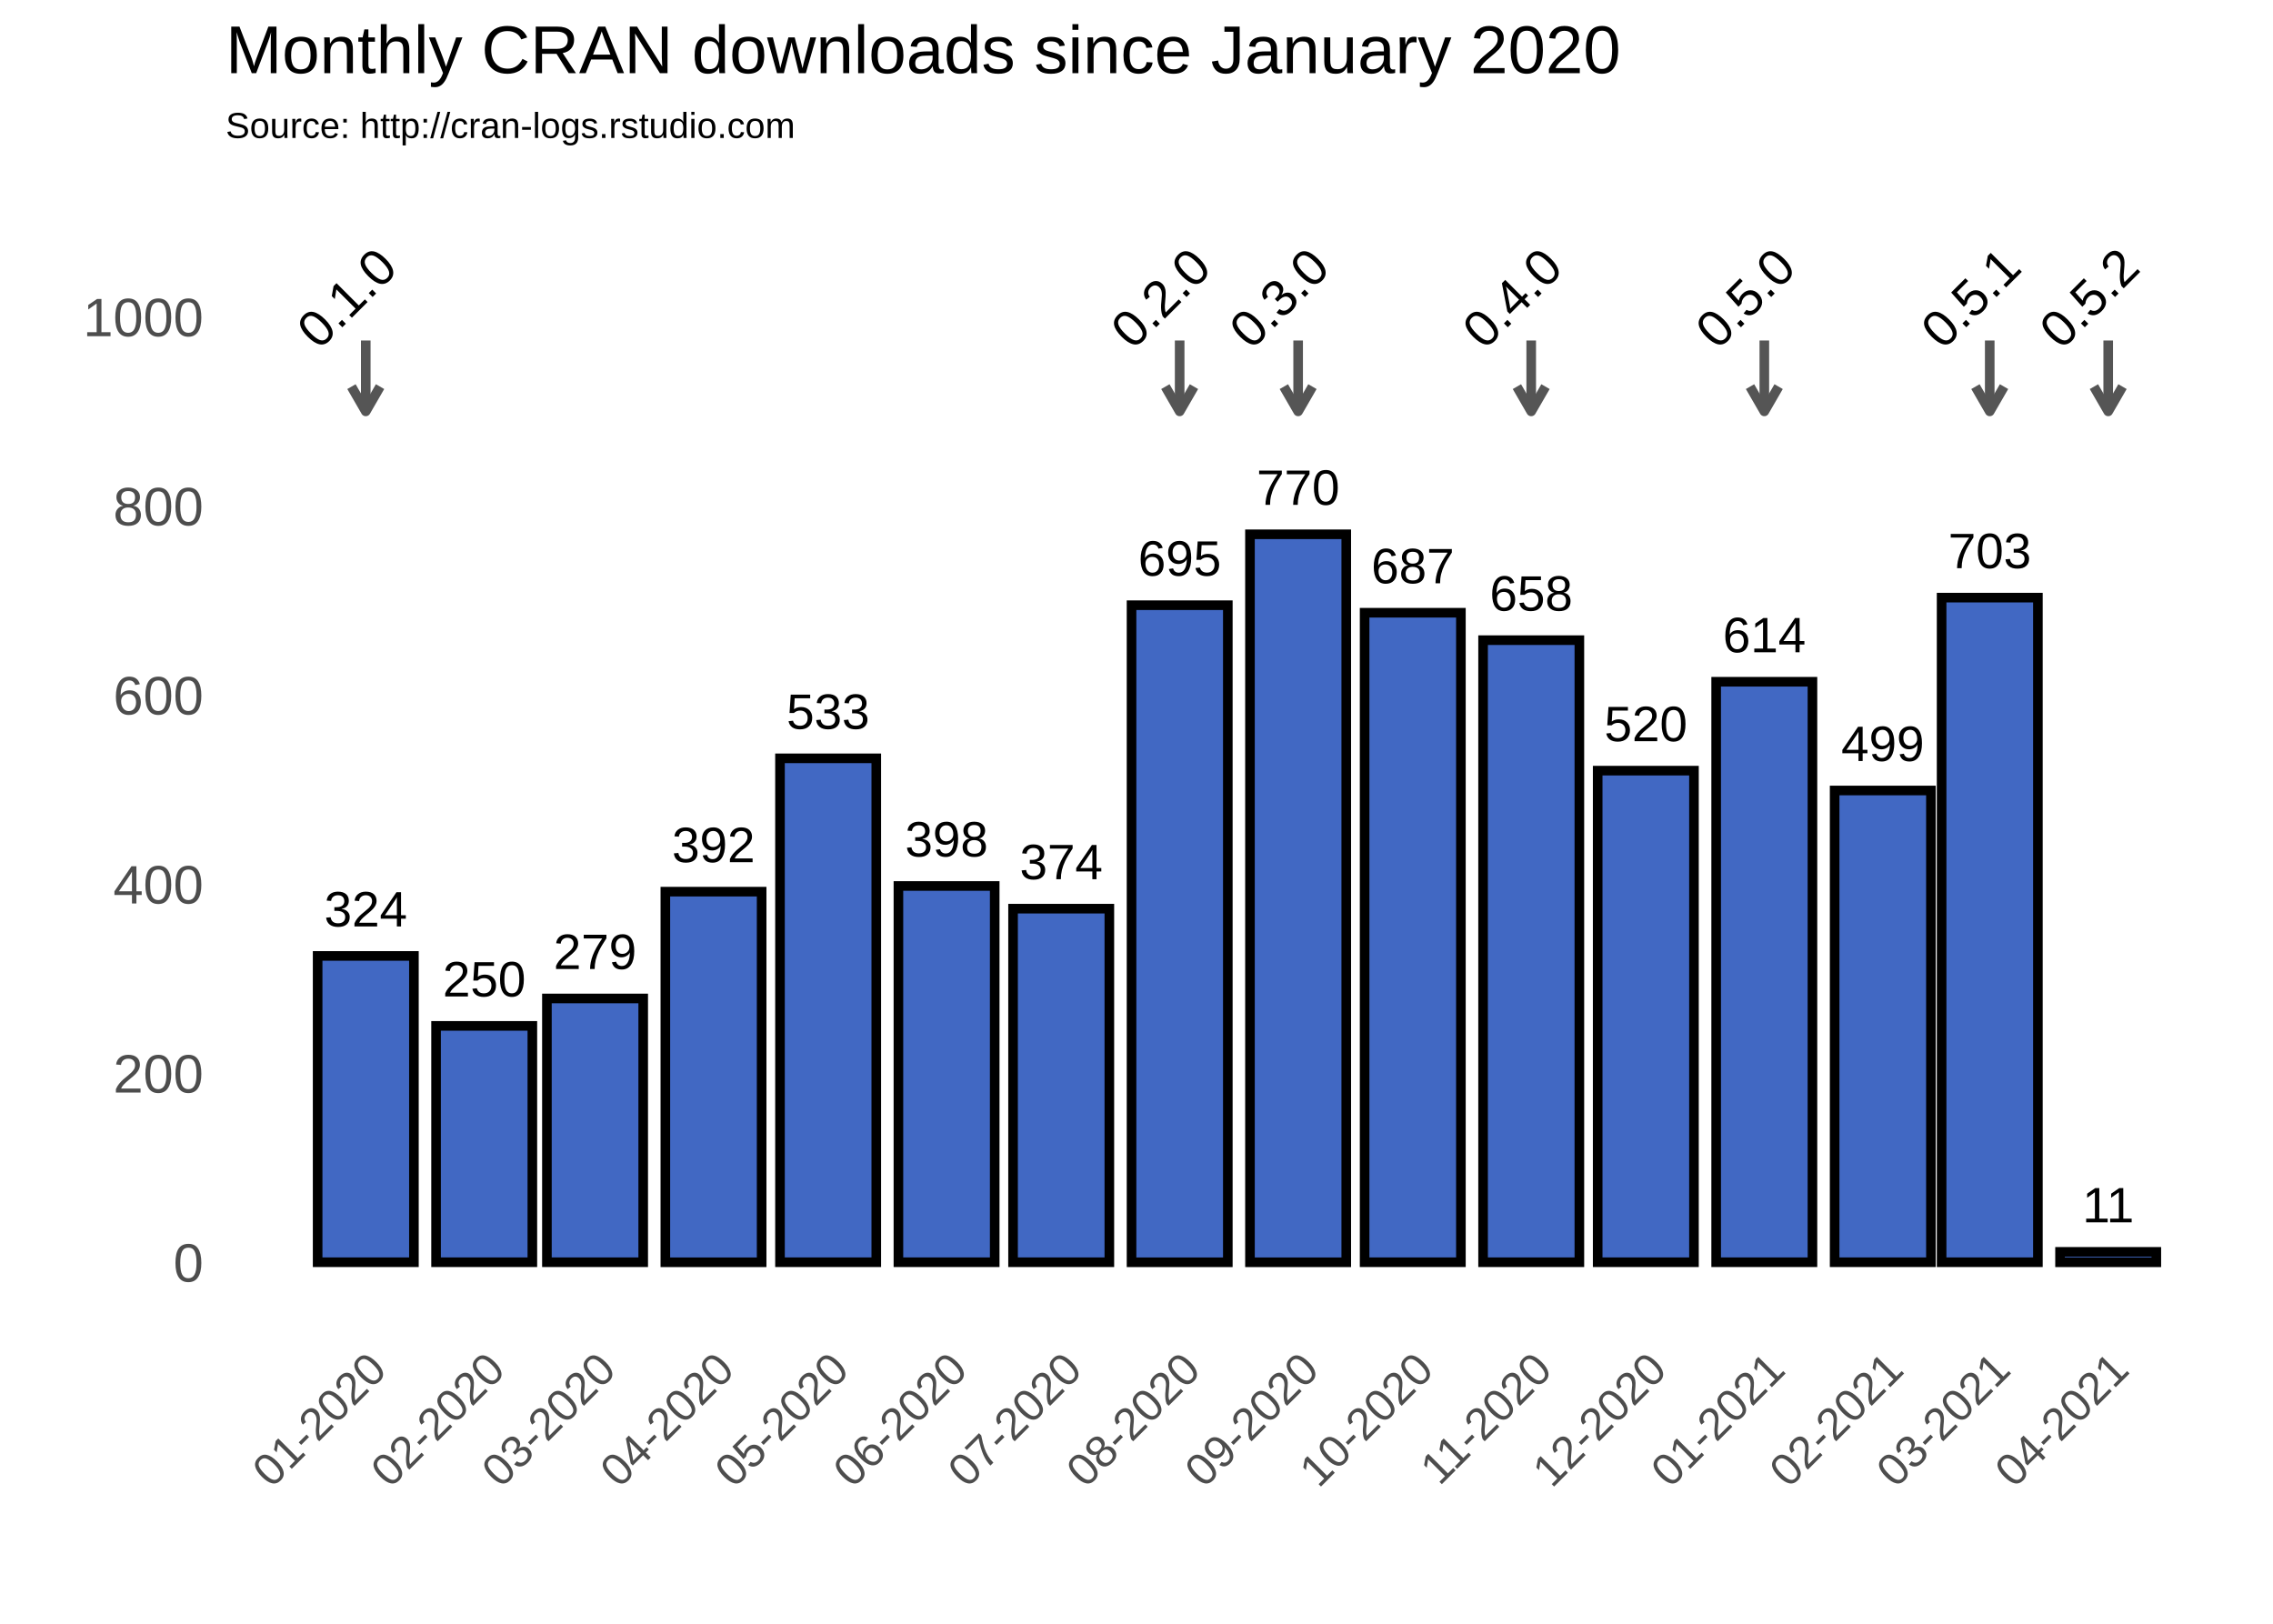
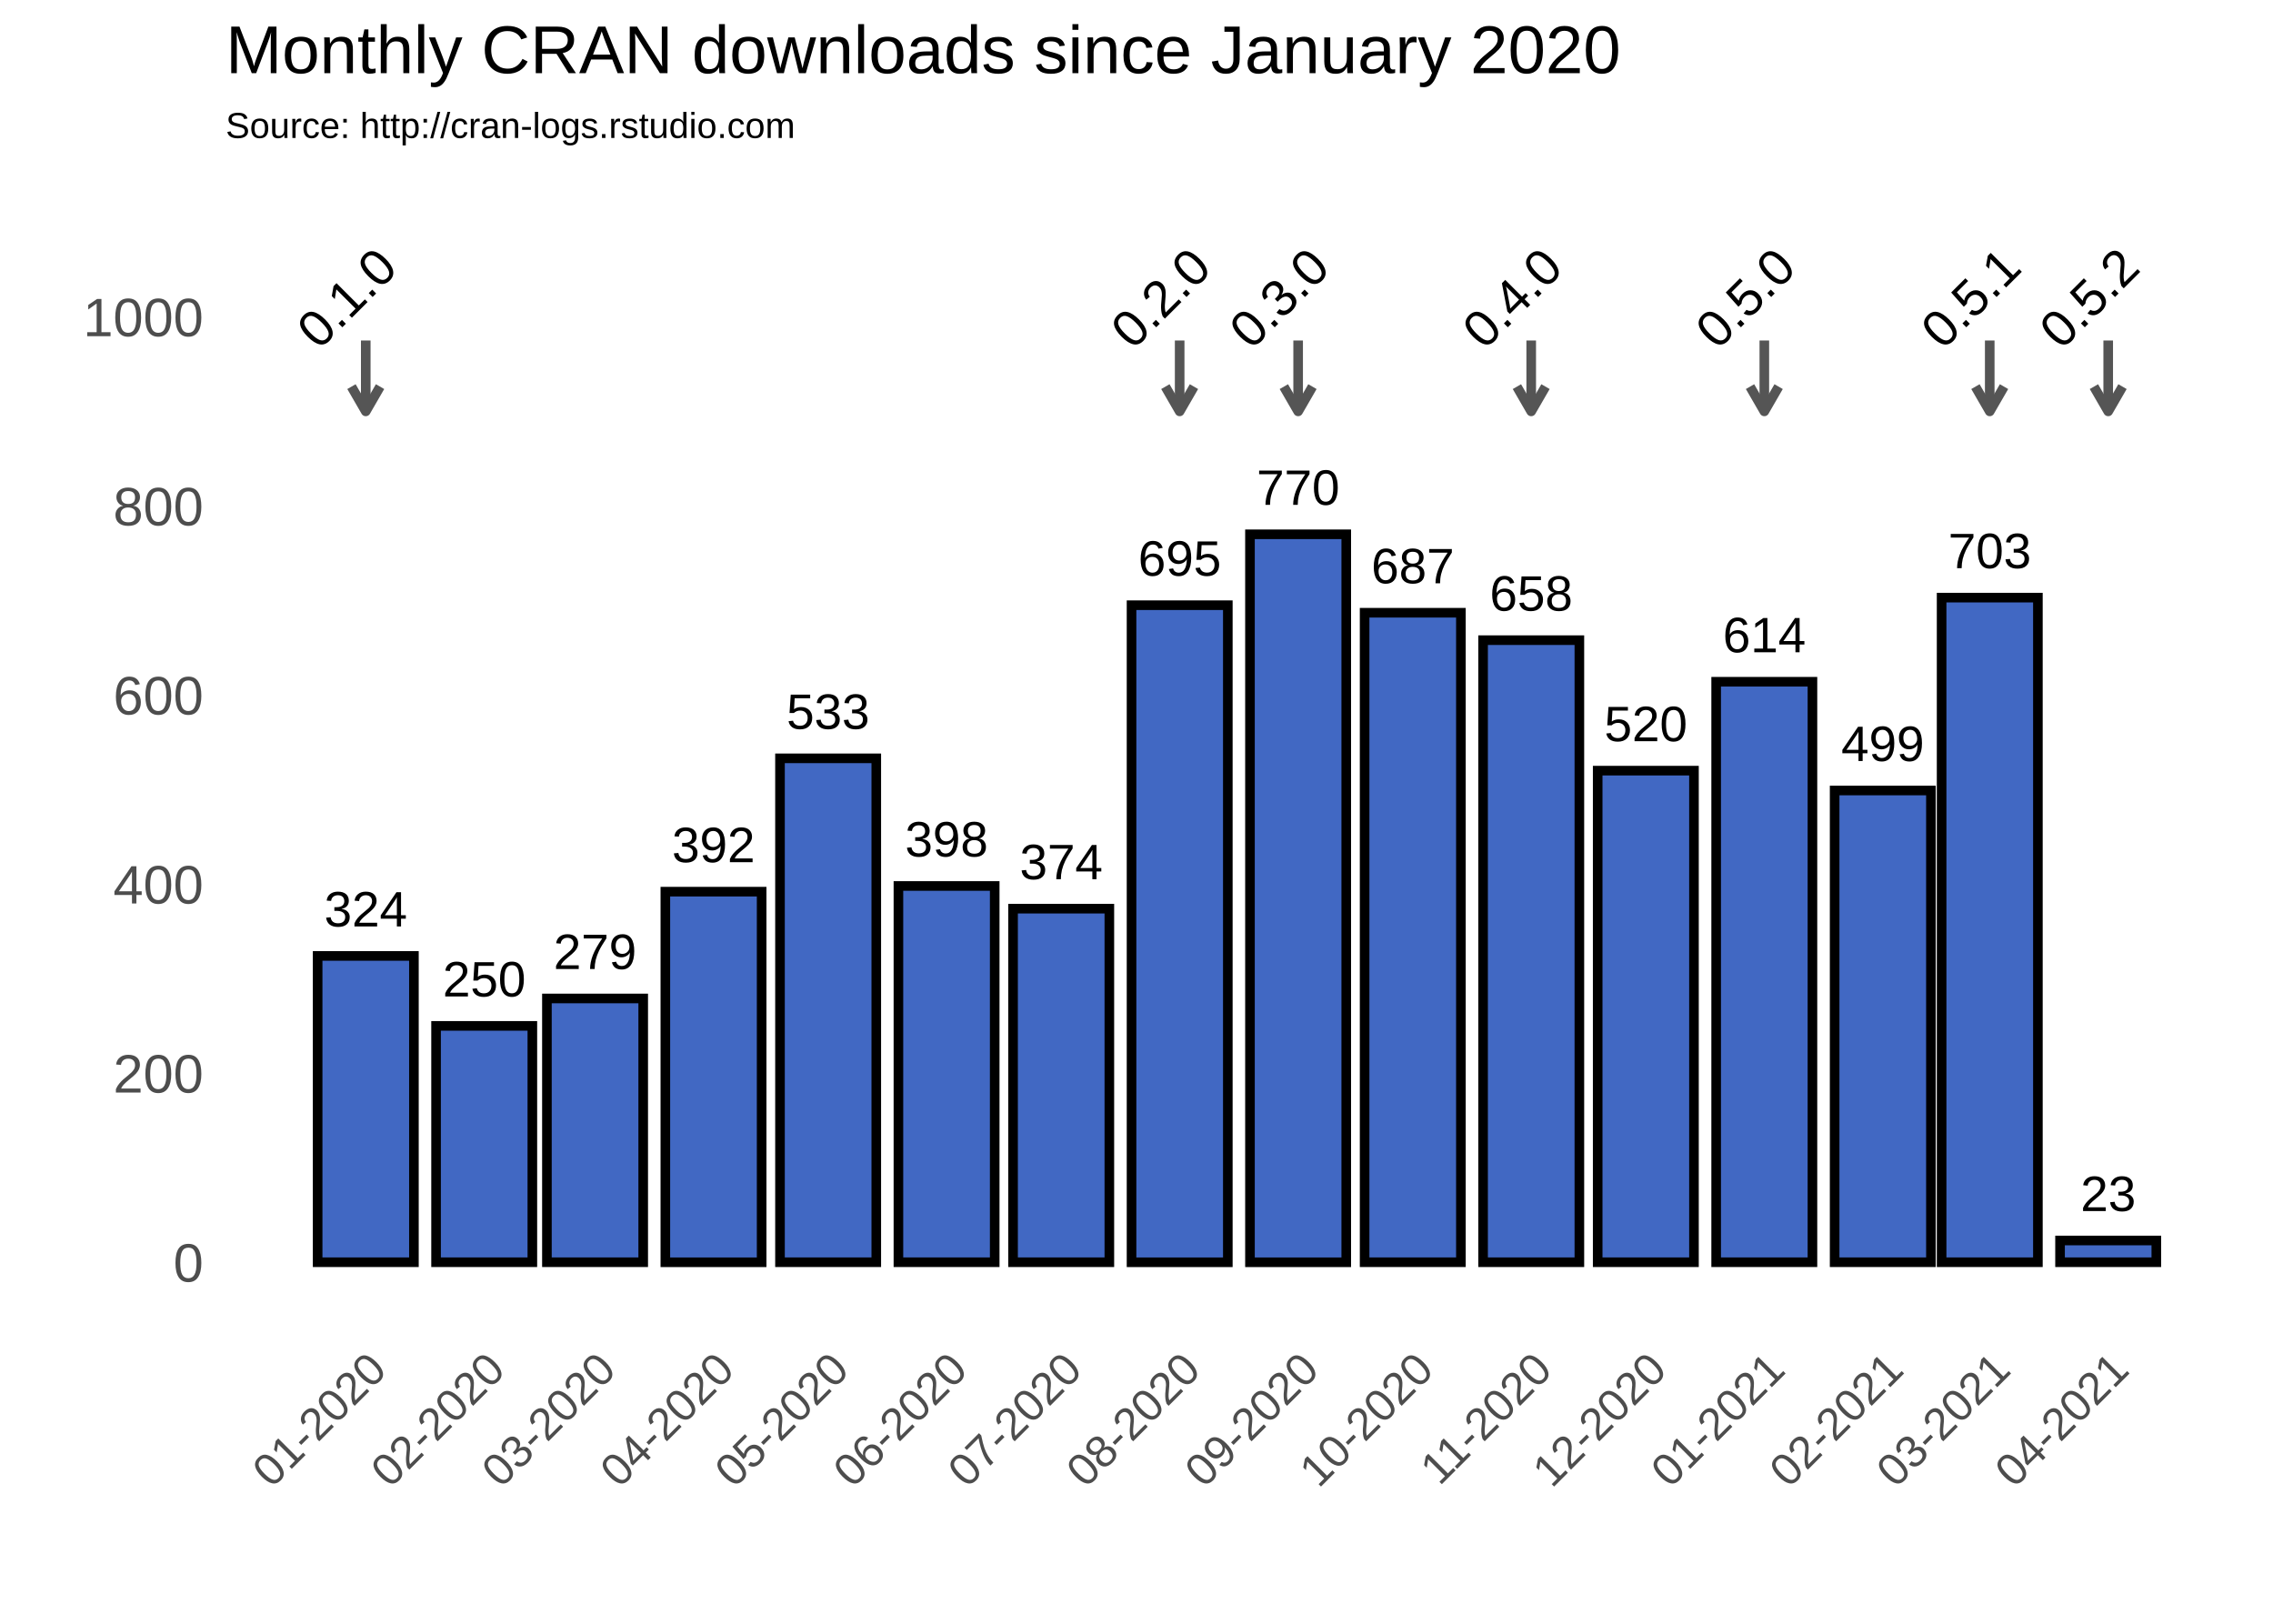
<svg xmlns="http://www.w3.org/2000/svg" class="svglite" width="504.00pt" height="360.00pt" viewBox="0 0 504.00 360.00">
  <defs>
    <style type="text/css">
    .svglite line, .svglite polyline, .svglite polygon, .svglite path, .svglite rect, .svglite circle {
      fill: none;
      stroke: #000000;
      stroke-linecap: round;
      stroke-linejoin: round;
      stroke-miterlimit: 10.00;
    }
  </style>
  </defs>
  <rect width="100%" height="100%" style="stroke: none; fill: #FFFFFF;" />
  <defs>
    <clipPath id="cpMC4wMHw1MDQuMDB8MC4wMHwzNjAuMDA=">
      <rect x="0.00" y="0.00" width="504.00" height="360.00" />
    </clipPath>
  </defs>
  <g clip-path="url(#cpMC4wMHw1MDQuMDB8MC4wMHwzNjAuMDA=)">
    <rect x="0.00" y="0.00" width="504.00" height="360.00" style="stroke-width: 1.07; stroke: #FFFFFF; fill: #FFFFFF;" />
  </g>
  <defs>
    <clipPath id="cpNTAuMDR8NDk4LjUyfDM3Ljc2fDI5MS4zOA==">
      <rect x="50.04" y="37.76" width="448.48" height="253.62" />
    </clipPath>
  </defs>
  <g clip-path="url(#cpNTAuMDR8NDk4LjUyfDM3Ljc2fDI5MS4zOA==)">
    <polyline points="50.04,258.89 498.52,258.89 " style="stroke-width: 0.53; stroke: #FFFFFF; stroke-linecap: butt;" />
    <polyline points="50.04,216.97 498.52,216.97 " style="stroke-width: 0.53; stroke: #FFFFFF; stroke-linecap: butt;" />
    <polyline points="50.04,175.05 498.52,175.05 " style="stroke-width: 0.53; stroke: #FFFFFF; stroke-linecap: butt;" />
    <polyline points="50.04,133.13 498.52,133.13 " style="stroke-width: 0.53; stroke: #FFFFFF; stroke-linecap: butt;" />
    <polyline points="50.04,91.21 498.52,91.21 " style="stroke-width: 0.53; stroke: #FFFFFF; stroke-linecap: butt;" />
    <polyline points="50.04,49.29 498.52,49.29 " style="stroke-width: 0.53; stroke: #FFFFFF; stroke-linecap: butt;" />
    <polyline points="54.84,291.38 54.84,37.76 " style="stroke-width: 0.53; stroke: #FFFFFF; stroke-linecap: butt;" />
    <polyline points="67.97,291.38 67.97,37.76 " style="stroke-width: 0.53; stroke: #FFFFFF; stroke-linecap: butt;" />
    <polyline points="94.24,291.38 94.24,37.76 " style="stroke-width: 0.53; stroke: #FFFFFF; stroke-linecap: butt;" />
    <polyline points="119.66,291.38 119.66,37.76 " style="stroke-width: 0.53; stroke: #FFFFFF; stroke-linecap: butt;" />
    <polyline points="145.07,291.38 145.07,37.76 " style="stroke-width: 0.53; stroke: #FFFFFF; stroke-linecap: butt;" />
    <polyline points="170.92,291.38 170.92,37.76 " style="stroke-width: 0.53; stroke: #FFFFFF; stroke-linecap: butt;" />
    <polyline points="196.76,291.38 196.76,37.76 " style="stroke-width: 0.53; stroke: #FFFFFF; stroke-linecap: butt;" />
    <polyline points="222.60,291.38 222.60,37.76 " style="stroke-width: 0.53; stroke: #FFFFFF; stroke-linecap: butt;" />
    <polyline points="248.44,291.38 248.44,37.76 " style="stroke-width: 0.53; stroke: #FFFFFF; stroke-linecap: butt;" />
    <polyline points="274.71,291.38 274.71,37.76 " style="stroke-width: 0.53; stroke: #FFFFFF; stroke-linecap: butt;" />
    <polyline points="300.55,291.38 300.55,37.76 " style="stroke-width: 0.53; stroke: #FFFFFF; stroke-linecap: butt;" />
    <polyline points="326.39,291.38 326.39,37.76 " style="stroke-width: 0.53; stroke: #FFFFFF; stroke-linecap: butt;" />
    <polyline points="352.23,291.38 352.23,37.76 " style="stroke-width: 0.53; stroke: #FFFFFF; stroke-linecap: butt;" />
    <polyline points="378.07,291.38 378.07,37.76 " style="stroke-width: 0.53; stroke: #FFFFFF; stroke-linecap: butt;" />
    <polyline points="404.34,291.38 404.34,37.76 " style="stroke-width: 0.53; stroke: #FFFFFF; stroke-linecap: butt;" />
    <polyline points="429.33,291.38 429.33,37.76 " style="stroke-width: 0.53; stroke: #FFFFFF; stroke-linecap: butt;" />
    <polyline points="454.33,291.38 454.33,37.76 " style="stroke-width: 0.53; stroke: #FFFFFF; stroke-linecap: butt;" />
    <polyline points="480.59,291.38 480.59,37.76 " style="stroke-width: 0.53; stroke: #FFFFFF; stroke-linecap: butt;" />
    <polyline points="493.72,291.38 493.72,37.76 " style="stroke-width: 0.53; stroke: #FFFFFF; stroke-linecap: butt;" />
    <polyline points="50.04,279.85 498.52,279.85 " style="stroke-width: 1.07; stroke: #FFFFFF; stroke-linecap: butt;" />
    <polyline points="50.04,237.93 498.52,237.93 " style="stroke-width: 1.07; stroke: #FFFFFF; stroke-linecap: butt;" />
    <polyline points="50.04,196.01 498.52,196.01 " style="stroke-width: 1.07; stroke: #FFFFFF; stroke-linecap: butt;" />
    <polyline points="50.04,154.09 498.52,154.09 " style="stroke-width: 1.07; stroke: #FFFFFF; stroke-linecap: butt;" />
    <polyline points="50.04,112.17 498.52,112.17 " style="stroke-width: 1.07; stroke: #FFFFFF; stroke-linecap: butt;" />
    <polyline points="50.04,70.25 498.52,70.25 " style="stroke-width: 1.07; stroke: #FFFFFF; stroke-linecap: butt;" />
    <polyline points="81.10,291.38 81.10,37.76 " style="stroke-width: 1.07; stroke: #FFFFFF; stroke-linecap: butt;" />
    <polyline points="107.37,291.38 107.37,37.76 " style="stroke-width: 1.07; stroke: #FFFFFF; stroke-linecap: butt;" />
    <polyline points="131.94,291.38 131.94,37.76 " style="stroke-width: 1.07; stroke: #FFFFFF; stroke-linecap: butt;" />
    <polyline points="158.21,291.38 158.21,37.76 " style="stroke-width: 1.07; stroke: #FFFFFF; stroke-linecap: butt;" />
    <polyline points="183.62,291.38 183.62,37.76 " style="stroke-width: 1.07; stroke: #FFFFFF; stroke-linecap: butt;" />
    <polyline points="209.89,291.38 209.89,37.76 " style="stroke-width: 1.07; stroke: #FFFFFF; stroke-linecap: butt;" />
    <polyline points="235.31,291.38 235.31,37.76 " style="stroke-width: 1.07; stroke: #FFFFFF; stroke-linecap: butt;" />
    <polyline points="261.57,291.38 261.57,37.76 " style="stroke-width: 1.07; stroke: #FFFFFF; stroke-linecap: butt;" />
    <polyline points="287.84,291.38 287.84,37.76 " style="stroke-width: 1.07; stroke: #FFFFFF; stroke-linecap: butt;" />
    <polyline points="313.26,291.38 313.26,37.76 " style="stroke-width: 1.07; stroke: #FFFFFF; stroke-linecap: butt;" />
    <polyline points="339.52,291.38 339.52,37.76 " style="stroke-width: 1.07; stroke: #FFFFFF; stroke-linecap: butt;" />
    <polyline points="364.94,291.38 364.94,37.76 " style="stroke-width: 1.07; stroke: #FFFFFF; stroke-linecap: butt;" />
    <polyline points="391.21,291.38 391.21,37.76 " style="stroke-width: 1.07; stroke: #FFFFFF; stroke-linecap: butt;" />
    <polyline points="417.47,291.38 417.47,37.76 " style="stroke-width: 1.07; stroke: #FFFFFF; stroke-linecap: butt;" />
    <polyline points="441.19,291.38 441.19,37.76 " style="stroke-width: 1.07; stroke: #FFFFFF; stroke-linecap: butt;" />
    <polyline points="467.46,291.38 467.46,37.76 " style="stroke-width: 1.07; stroke: #FFFFFF; stroke-linecap: butt;" />
    <rect x="70.43" y="211.94" width="21.35" height="67.91" style="stroke-width: 2.13; stroke-linecap: square; stroke-linejoin: miter; fill: #4168C3;" />
    <rect x="96.69" y="227.45" width="21.35" height="52.40" style="stroke-width: 2.13; stroke-linecap: square; stroke-linejoin: miter; fill: #4168C3;" />
    <rect x="121.27" y="221.37" width="21.35" height="58.48" style="stroke-width: 2.13; stroke-linecap: square; stroke-linejoin: miter; fill: #4168C3;" />
    <rect x="147.53" y="197.69" width="21.35" height="82.17" style="stroke-width: 2.13; stroke-linecap: square; stroke-linejoin: miter; fill: #4168C3;" />
    <rect x="172.95" y="168.13" width="21.35" height="111.72" style="stroke-width: 2.13; stroke-linecap: square; stroke-linejoin: miter; fill: #4168C3;" />
    <rect x="199.21" y="196.43" width="21.35" height="83.42" style="stroke-width: 2.13; stroke-linecap: square; stroke-linejoin: miter; fill: #4168C3;" />
    <rect x="224.63" y="201.46" width="21.35" height="78.39" style="stroke-width: 2.13; stroke-linecap: square; stroke-linejoin: miter; fill: #4168C3;" />
    <rect x="250.90" y="134.18" width="21.35" height="145.68" style="stroke-width: 2.13; stroke-linecap: square; stroke-linejoin: miter; fill: #4168C3;" />
    <rect x="277.16" y="118.46" width="21.35" height="161.40" style="stroke-width: 2.13; stroke-linecap: square; stroke-linejoin: miter; fill: #4168C3;" />
    <rect x="302.58" y="135.85" width="21.35" height="144.00" style="stroke-width: 2.13; stroke-linecap: square; stroke-linejoin: miter; fill: #4168C3;" />
    <rect x="328.85" y="141.93" width="21.35" height="137.92" style="stroke-width: 2.13; stroke-linecap: square; stroke-linejoin: miter; fill: #4168C3;" />
    <rect x="354.26" y="170.86" width="21.35" height="108.99" style="stroke-width: 2.13; stroke-linecap: square; stroke-linejoin: miter; fill: #4168C3;" />
    <rect x="380.53" y="151.15" width="21.35" height="128.70" style="stroke-width: 2.13; stroke-linecap: square; stroke-linejoin: miter; fill: #4168C3;" />
    <rect x="406.80" y="175.26" width="21.35" height="104.59" style="stroke-width: 2.13; stroke-linecap: square; stroke-linejoin: miter; fill: #4168C3;" />
    <rect x="430.52" y="132.50" width="21.35" height="147.35" style="stroke-width: 2.13; stroke-linecap: square; stroke-linejoin: miter; fill: #4168C3;" />
-     <rect x="456.78" y="277.55" width="21.35" height="2.31" style="stroke-width: 2.13; stroke-linecap: square; stroke-linejoin: miter; fill: #4168C3;" />
+     <rect x="456.78" y="275.03" width="21.35" height="4.82" style="stroke-width: 2.13; stroke-linecap: square; stroke-linejoin: miter; fill: #4168C3;" />
    <text x="81.10" y="205.41" text-anchor="middle" style="font-size: 11.04px; font-family: Arial;" textLength="18.40px" lengthAdjust="spacingAndGlyphs">324</text>
    <text x="107.37" y="220.92" text-anchor="middle" style="font-size: 11.04px; font-family: Arial;" textLength="18.40px" lengthAdjust="spacingAndGlyphs">250</text>
    <text x="131.94" y="214.84" text-anchor="middle" style="font-size: 11.04px; font-family: Arial;" textLength="18.40px" lengthAdjust="spacingAndGlyphs">279</text>
    <text x="158.21" y="191.16" text-anchor="middle" style="font-size: 11.04px; font-family: Arial;" textLength="18.40px" lengthAdjust="spacingAndGlyphs">392</text>
    <text x="183.62" y="161.60" text-anchor="middle" style="font-size: 11.04px; font-family: Arial;" textLength="18.40px" lengthAdjust="spacingAndGlyphs">533</text>
    <text x="209.89" y="189.90" text-anchor="middle" style="font-size: 11.04px; font-family: Arial;" textLength="18.40px" lengthAdjust="spacingAndGlyphs">398</text>
    <text x="235.31" y="194.93" text-anchor="middle" style="font-size: 11.04px; font-family: Arial;" textLength="18.40px" lengthAdjust="spacingAndGlyphs">374</text>
    <text x="261.57" y="127.64" text-anchor="middle" style="font-size: 11.04px; font-family: Arial;" textLength="18.40px" lengthAdjust="spacingAndGlyphs">695</text>
    <text x="287.84" y="111.92" text-anchor="middle" style="font-size: 11.04px; font-family: Arial;" textLength="18.40px" lengthAdjust="spacingAndGlyphs">770</text>
    <text x="313.26" y="129.32" text-anchor="middle" style="font-size: 11.04px; font-family: Arial;" textLength="18.40px" lengthAdjust="spacingAndGlyphs">687</text>
    <text x="339.52" y="135.40" text-anchor="middle" style="font-size: 11.04px; font-family: Arial;" textLength="18.40px" lengthAdjust="spacingAndGlyphs">658</text>
    <text x="364.94" y="164.33" text-anchor="middle" style="font-size: 11.04px; font-family: Arial;" textLength="18.40px" lengthAdjust="spacingAndGlyphs">520</text>
    <text x="391.21" y="144.62" text-anchor="middle" style="font-size: 11.04px; font-family: Arial;" textLength="18.40px" lengthAdjust="spacingAndGlyphs">614</text>
    <text x="417.47" y="168.73" text-anchor="middle" style="font-size: 11.04px; font-family: Arial;" textLength="18.40px" lengthAdjust="spacingAndGlyphs">499</text>
    <text x="441.19" y="125.97" text-anchor="middle" style="font-size: 11.04px; font-family: Arial;" textLength="18.40px" lengthAdjust="spacingAndGlyphs">703</text>
-     <text x="467.46" y="271.01" text-anchor="middle" style="font-size: 11.04px; font-family: Arial;" textLength="11.45px" lengthAdjust="spacingAndGlyphs">11</text>
+     <text x="467.46" y="268.50" text-anchor="middle" style="font-size: 11.04px; font-family: Arial;" textLength="12.27px" lengthAdjust="spacingAndGlyphs">23</text>
    <line x1="81.10" y1="75.49" x2="81.10" y2="91.21" style="stroke-width: 2.13; stroke: #555555; stroke-linecap: butt;" />
    <polyline points="77.93,85.72 81.10,91.21 84.27,85.72 " style="stroke-width: 2.13; stroke: #555555; stroke-linecap: butt;" />
    <line x1="261.57" y1="75.49" x2="261.57" y2="91.21" style="stroke-width: 2.13; stroke: #555555; stroke-linecap: butt;" />
    <polyline points="258.40,85.72 261.57,91.21 264.74,85.72 " style="stroke-width: 2.13; stroke: #555555; stroke-linecap: butt;" />
    <line x1="287.84" y1="75.49" x2="287.84" y2="91.21" style="stroke-width: 2.13; stroke: #555555; stroke-linecap: butt;" />
    <polyline points="284.67,85.72 287.84,91.21 291.01,85.72 " style="stroke-width: 2.13; stroke: #555555; stroke-linecap: butt;" />
    <line x1="339.52" y1="75.49" x2="339.52" y2="91.21" style="stroke-width: 2.13; stroke: #555555; stroke-linecap: butt;" />
    <polyline points="336.35,85.72 339.52,91.21 342.69,85.72 " style="stroke-width: 2.13; stroke: #555555; stroke-linecap: butt;" />
    <line x1="391.21" y1="75.49" x2="391.21" y2="91.21" style="stroke-width: 2.13; stroke: #555555; stroke-linecap: butt;" />
    <polyline points="388.04,85.72 391.21,91.21 394.38,85.72 " style="stroke-width: 2.13; stroke: #555555; stroke-linecap: butt;" />
    <line x1="441.19" y1="75.49" x2="441.19" y2="91.21" style="stroke-width: 2.13; stroke: #555555; stroke-linecap: butt;" />
    <polyline points="438.02,85.72 441.19,91.21 444.36,85.72 " style="stroke-width: 2.13; stroke: #555555; stroke-linecap: butt;" />
    <line x1="467.46" y1="75.49" x2="467.46" y2="91.21" style="stroke-width: 2.13; stroke: #555555; stroke-linecap: butt;" />
    <polyline points="464.29,85.72 467.46,91.21 470.63,85.72 " style="stroke-width: 2.13; stroke: #555555; stroke-linecap: butt;" />
    <text transform="translate(79.66,68.81) rotate(-45)" text-anchor="middle" style="font-size: 11.38px; font-family: Arial;" textLength="25.31px" lengthAdjust="spacingAndGlyphs">0.1.0</text>
    <text transform="translate(260.13,68.81) rotate(-45)" text-anchor="middle" style="font-size: 11.38px; font-family: Arial;" textLength="25.31px" lengthAdjust="spacingAndGlyphs">0.2.0</text>
    <text transform="translate(286.40,68.81) rotate(-45)" text-anchor="middle" style="font-size: 11.38px; font-family: Arial;" textLength="25.31px" lengthAdjust="spacingAndGlyphs">0.3.0</text>
    <text transform="translate(338.08,68.81) rotate(-45)" text-anchor="middle" style="font-size: 11.38px; font-family: Arial;" textLength="25.31px" lengthAdjust="spacingAndGlyphs">0.4.0</text>
    <text transform="translate(389.77,68.81) rotate(-45)" text-anchor="middle" style="font-size: 11.38px; font-family: Arial;" textLength="25.31px" lengthAdjust="spacingAndGlyphs">0.5.0</text>
    <text transform="translate(439.75,68.81) rotate(-45)" text-anchor="middle" style="font-size: 11.38px; font-family: Arial;" textLength="25.31px" lengthAdjust="spacingAndGlyphs">0.5.1</text>
    <text transform="translate(466.02,68.81) rotate(-45)" text-anchor="middle" style="font-size: 11.38px; font-family: Arial;" textLength="25.31px" lengthAdjust="spacingAndGlyphs">0.5.2</text>
  </g>
  <g clip-path="url(#cpMC4wMHw1MDQuMDB8MC4wMHwzNjAuMDA=)">
    <text x="45.11" y="284.15" text-anchor="end" style="font-size: 12.00px; fill: #4D4D4D; font-family: Arial;" textLength="6.67px" lengthAdjust="spacingAndGlyphs">0</text>
    <text x="45.11" y="242.23" text-anchor="end" style="font-size: 12.00px; fill: #4D4D4D; font-family: Arial;" textLength="20.02px" lengthAdjust="spacingAndGlyphs">200</text>
    <text x="45.11" y="200.31" text-anchor="end" style="font-size: 12.00px; fill: #4D4D4D; font-family: Arial;" textLength="20.02px" lengthAdjust="spacingAndGlyphs">400</text>
    <text x="45.11" y="158.39" text-anchor="end" style="font-size: 12.00px; fill: #4D4D4D; font-family: Arial;" textLength="20.02px" lengthAdjust="spacingAndGlyphs">600</text>
    <text x="45.11" y="116.47" text-anchor="end" style="font-size: 12.00px; fill: #4D4D4D; font-family: Arial;" textLength="20.02px" lengthAdjust="spacingAndGlyphs">800</text>
    <text x="45.11" y="74.54" text-anchor="end" style="font-size: 12.00px; fill: #4D4D4D; font-family: Arial;" textLength="26.70px" lengthAdjust="spacingAndGlyphs">1000</text>
    <text transform="translate(86.17,304.17) rotate(-45)" text-anchor="end" style="font-size: 10.00px; fill: #4D4D4D; font-family: Arial;" textLength="36.73px" lengthAdjust="spacingAndGlyphs">01-2020</text>
    <text transform="translate(112.44,304.17) rotate(-45)" text-anchor="end" style="font-size: 10.00px; fill: #4D4D4D; font-family: Arial;" textLength="36.73px" lengthAdjust="spacingAndGlyphs">02-2020</text>
    <text transform="translate(137.01,304.17) rotate(-45)" text-anchor="end" style="font-size: 10.00px; fill: #4D4D4D; font-family: Arial;" textLength="36.73px" lengthAdjust="spacingAndGlyphs">03-2020</text>
    <text transform="translate(163.27,304.17) rotate(-45)" text-anchor="end" style="font-size: 10.00px; fill: #4D4D4D; font-family: Arial;" textLength="36.73px" lengthAdjust="spacingAndGlyphs">04-2020</text>
    <text transform="translate(188.69,304.17) rotate(-45)" text-anchor="end" style="font-size: 10.00px; fill: #4D4D4D; font-family: Arial;" textLength="36.73px" lengthAdjust="spacingAndGlyphs">05-2020</text>
    <text transform="translate(214.96,304.17) rotate(-45)" text-anchor="end" style="font-size: 10.00px; fill: #4D4D4D; font-family: Arial;" textLength="36.73px" lengthAdjust="spacingAndGlyphs">06-2020</text>
    <text transform="translate(240.37,304.17) rotate(-45)" text-anchor="end" style="font-size: 10.00px; fill: #4D4D4D; font-family: Arial;" textLength="36.73px" lengthAdjust="spacingAndGlyphs">07-2020</text>
    <text transform="translate(266.64,304.17) rotate(-45)" text-anchor="end" style="font-size: 10.00px; fill: #4D4D4D; font-family: Arial;" textLength="36.73px" lengthAdjust="spacingAndGlyphs">08-2020</text>
    <text transform="translate(292.90,304.17) rotate(-45)" text-anchor="end" style="font-size: 10.00px; fill: #4D4D4D; font-family: Arial;" textLength="36.73px" lengthAdjust="spacingAndGlyphs">09-2020</text>
    <text transform="translate(318.32,304.17) rotate(-45)" text-anchor="end" style="font-size: 10.00px; fill: #4D4D4D; font-family: Arial;" textLength="36.73px" lengthAdjust="spacingAndGlyphs">10-2020</text>
    <text transform="translate(344.59,304.17) rotate(-45)" text-anchor="end" style="font-size: 10.00px; fill: #4D4D4D; font-family: Arial;" textLength="35.99px" lengthAdjust="spacingAndGlyphs">11-2020</text>
    <text transform="translate(370.01,304.17) rotate(-45)" text-anchor="end" style="font-size: 10.00px; fill: #4D4D4D; font-family: Arial;" textLength="36.73px" lengthAdjust="spacingAndGlyphs">12-2020</text>
    <text transform="translate(396.27,304.17) rotate(-45)" text-anchor="end" style="font-size: 10.00px; fill: #4D4D4D; font-family: Arial;" textLength="36.73px" lengthAdjust="spacingAndGlyphs">01-2021</text>
    <text transform="translate(422.54,304.17) rotate(-45)" text-anchor="end" style="font-size: 10.00px; fill: #4D4D4D; font-family: Arial;" textLength="36.73px" lengthAdjust="spacingAndGlyphs">02-2021</text>
    <text transform="translate(446.26,304.17) rotate(-45)" text-anchor="end" style="font-size: 10.00px; fill: #4D4D4D; font-family: Arial;" textLength="36.73px" lengthAdjust="spacingAndGlyphs">03-2021</text>
    <text transform="translate(472.53,304.17) rotate(-45)" text-anchor="end" style="font-size: 10.00px; fill: #4D4D4D; font-family: Arial;" textLength="36.73px" lengthAdjust="spacingAndGlyphs">04-2021</text>
    <text x="50.04" y="30.59" style="font-size: 8.00px; font-family: Arial;" textLength="126.32px" lengthAdjust="spacingAndGlyphs">Source: http://cran-logs.rstudio.com</text>
    <text x="50.04" y="16.22" style="font-size: 15.00px; font-family: Arial;" textLength="309.25px" lengthAdjust="spacingAndGlyphs">Monthly CRAN downloads since January 2020</text>
  </g>
</svg>
